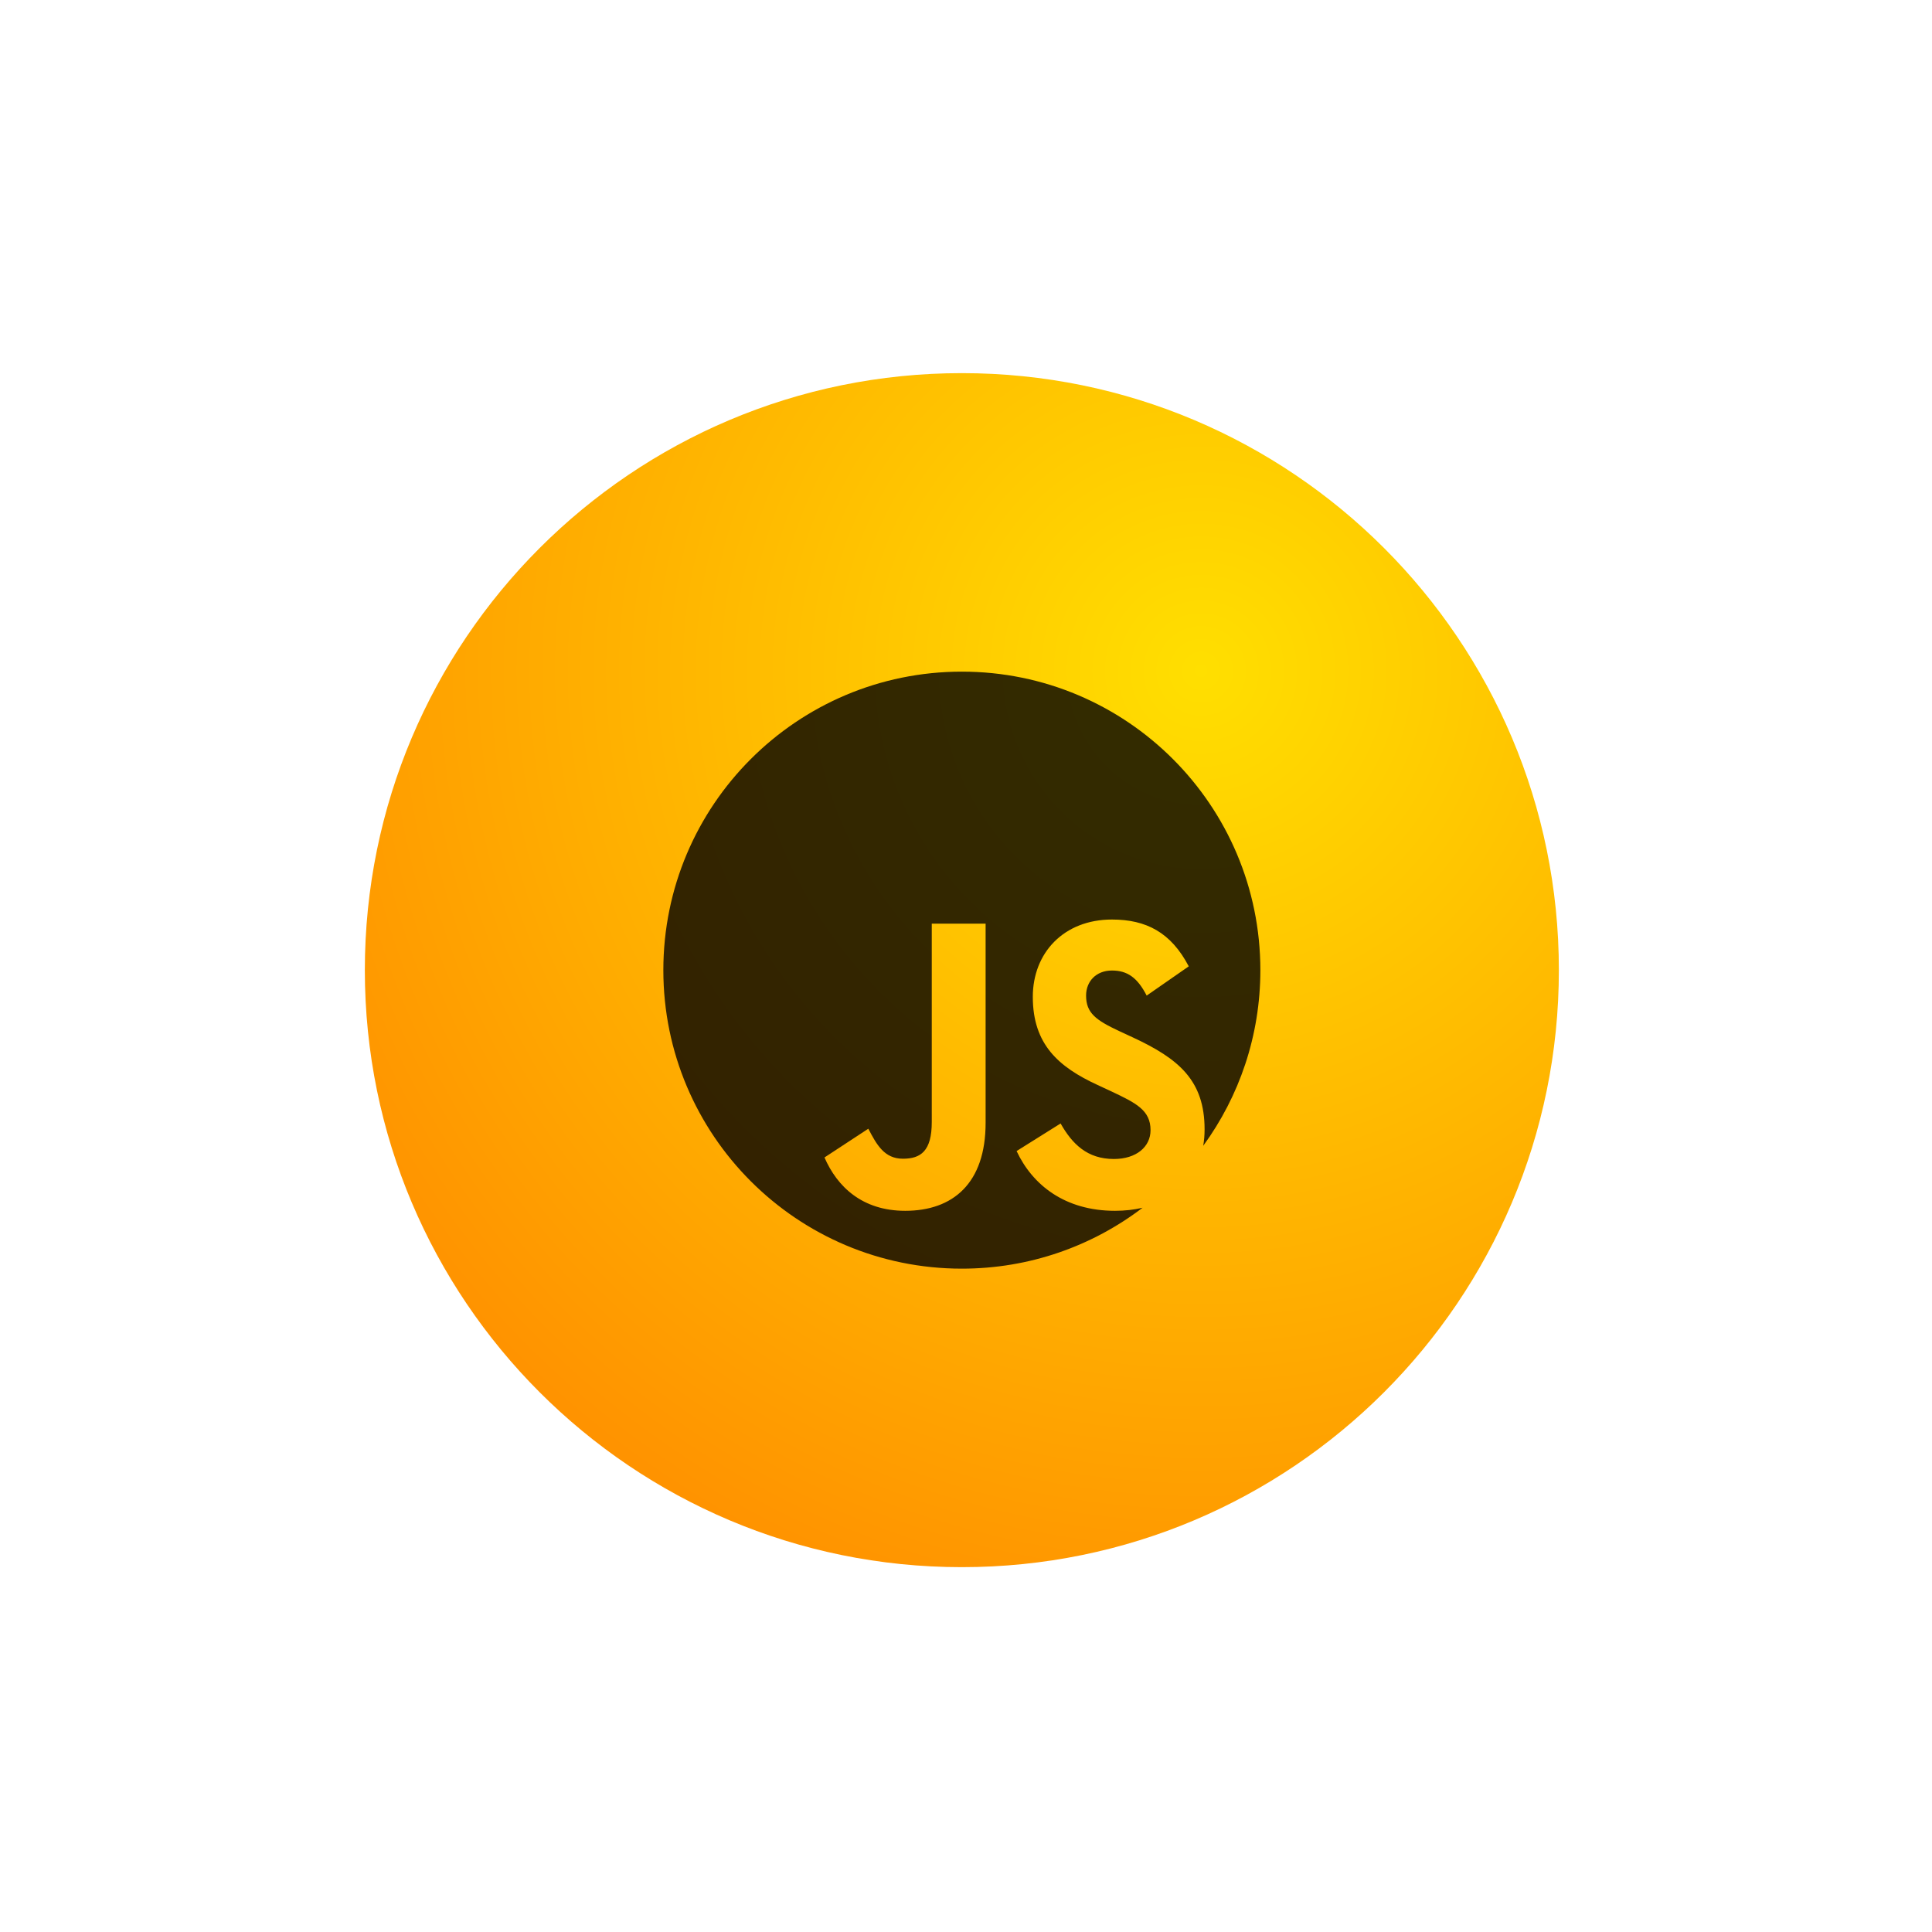
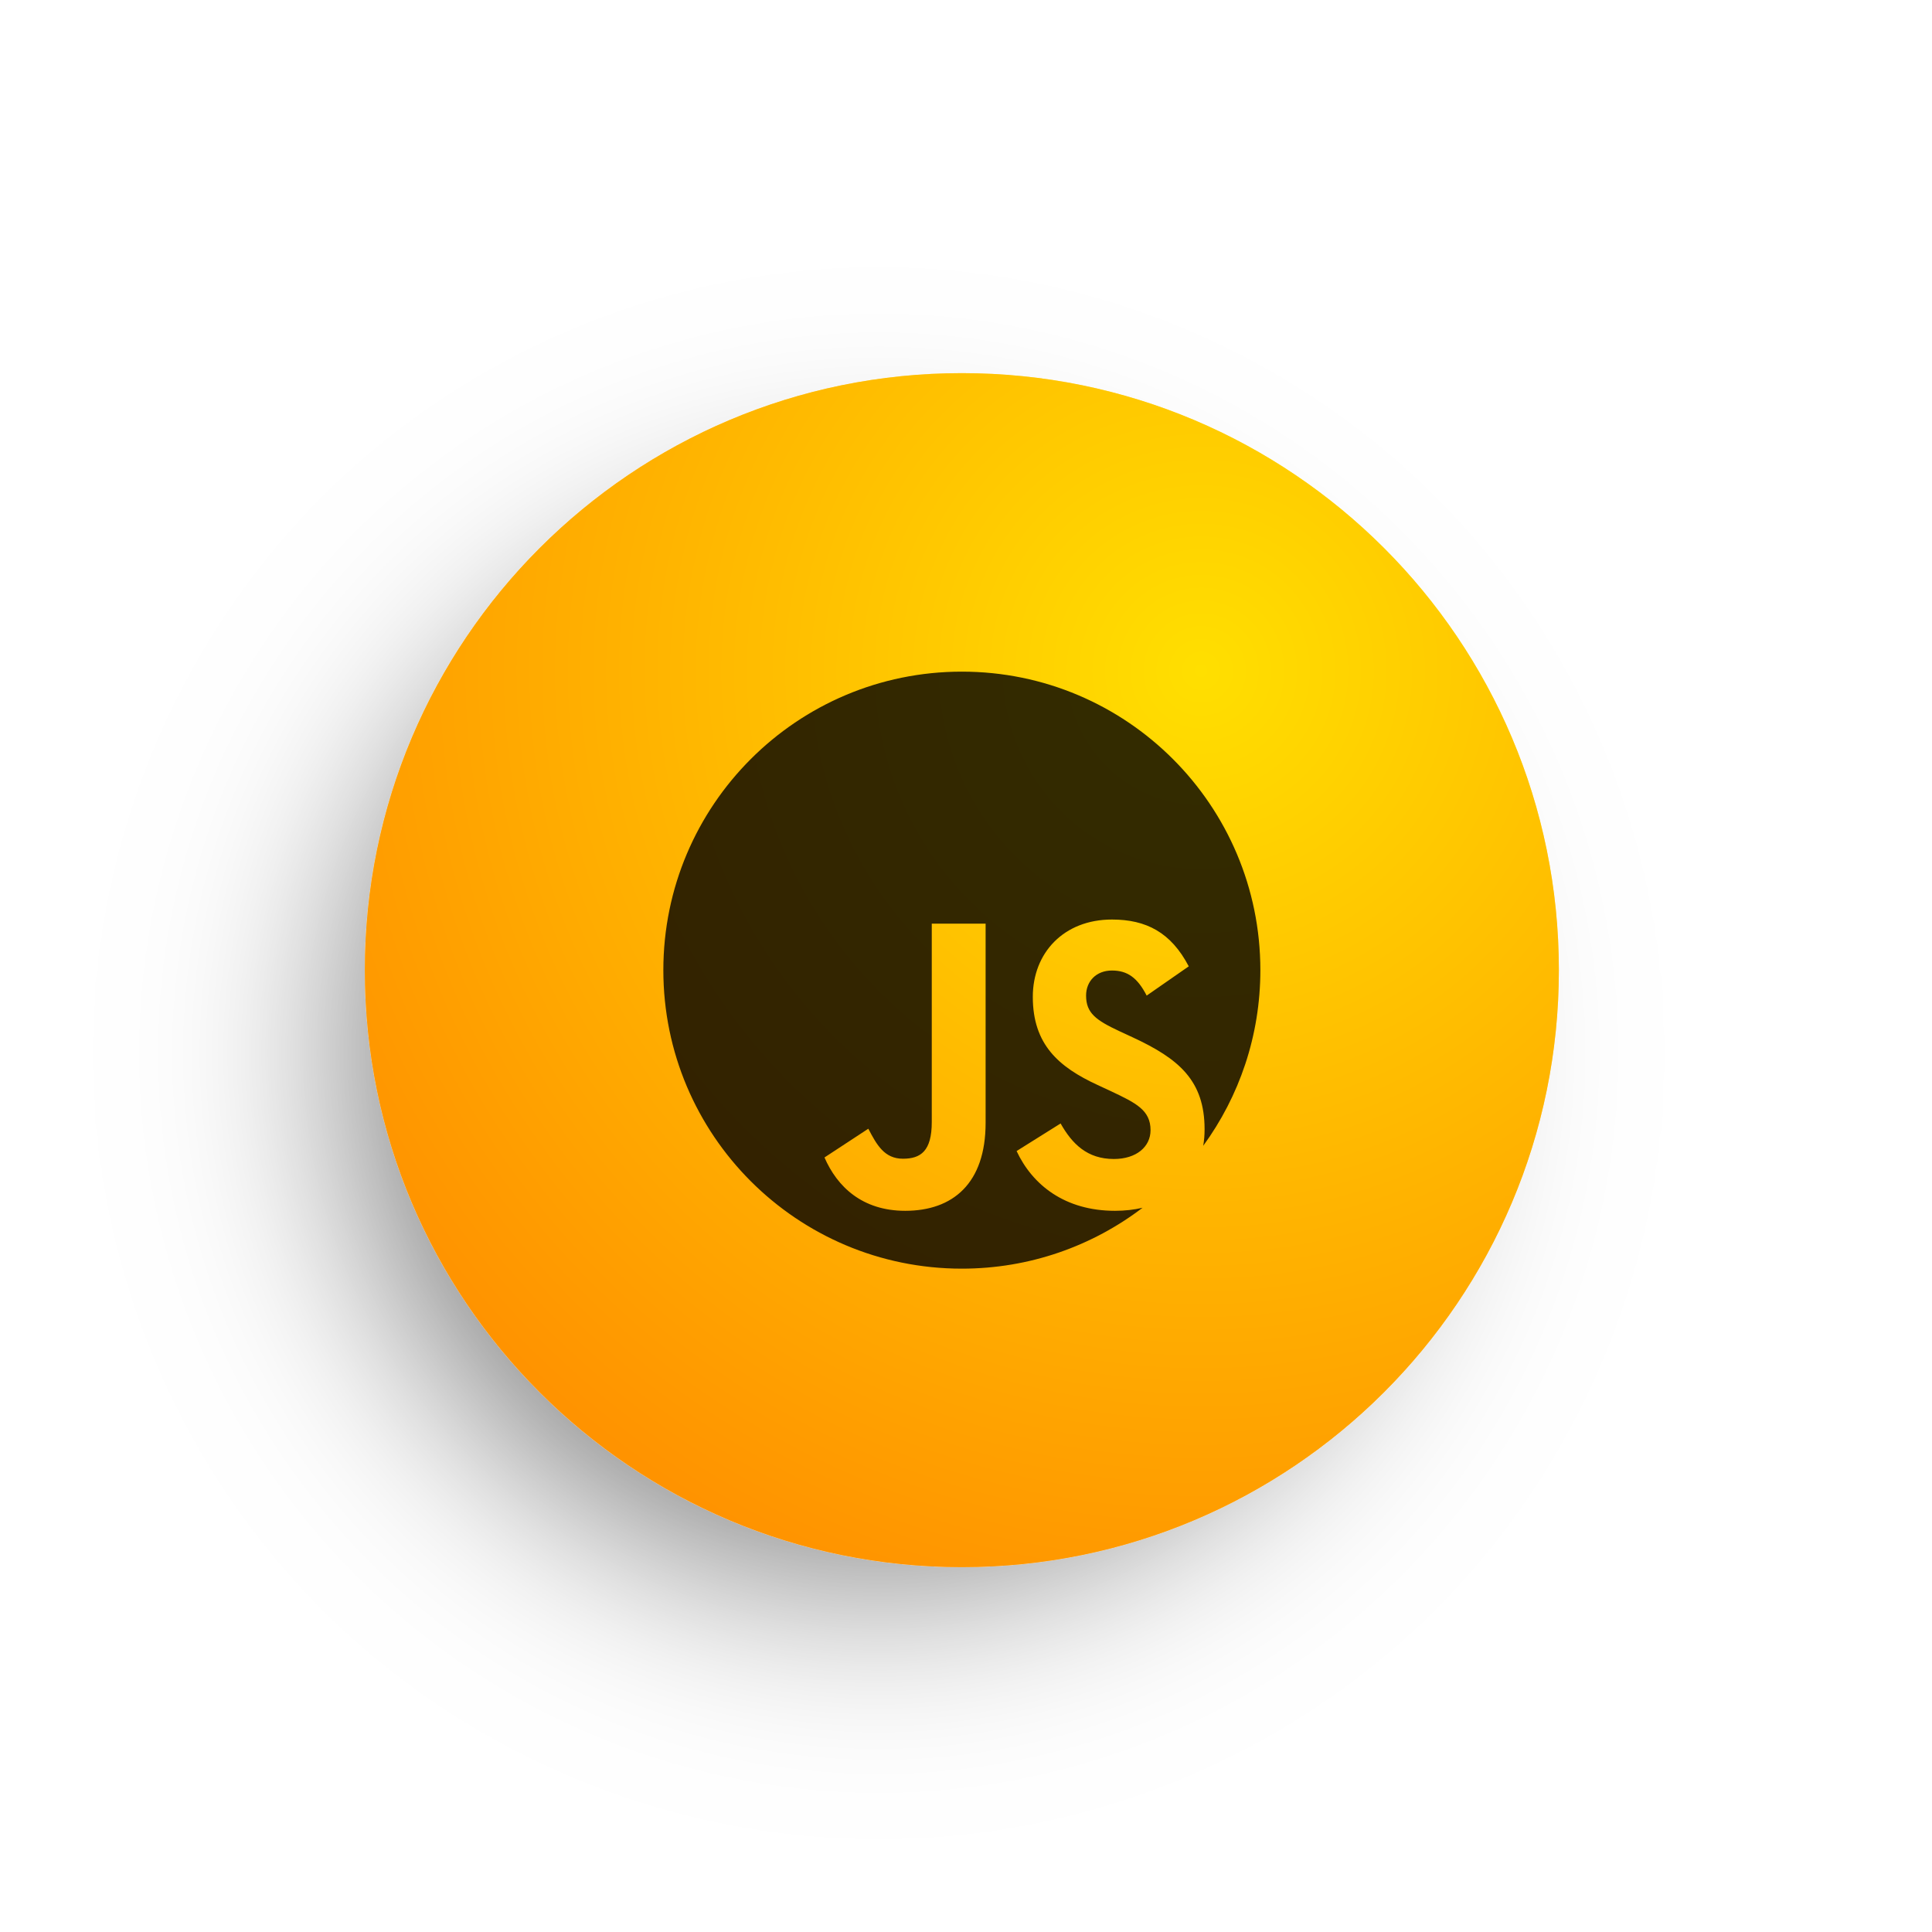
<svg xmlns="http://www.w3.org/2000/svg" width="466px" height="466px" viewBox="0 0 466 466" version="1.1">
  <defs>
    <radialGradient cx="69.84%" cy="25.18%" fx="69.84%" fy="25.18%" r="82.759%" id="radialGradient-4">
      <stop stop-color="#FFDF00" offset="0%" />
      <stop stop-color="#FF9100" offset="100%" />
    </radialGradient>
+     <filter id="drop-shadow" x="-100%" y="-100%" width="350%" height="350%">
+       <feGaussianBlur in="SourceAlpha" stdDeviation="30" />
+       <feOffset dx="-20" dy="20" result="offsetblur" />
+       <feComposite in2="offsetblur" operator="in" />
+       <feMerge>
+         <feMergeNode />
+         <feMergeNode in="SourceGraphic" />
+       </feMerge>
+     </filter>
  </defs>
  <g id="javascript" stroke="none" stroke-width="1" fill="none" fill-rule="evenodd">
    <g transform="translate(88, 90)">
      <g id="color-/-04-yellow" fill="url(#radialGradient-4)" fill-rule="evenodd">
+         <circle id="shape" filter="url(#drop-shadow)" opacity=".5" cx="144" cy="144" r="144" />
        <circle id="shape" cx="144" cy="144" r="144" />
      </g>
      <path d="M202.221,186.368 C202.436,185.113 202.547,183.788 202.547,182.393 C202.547,170.6 196.308,165.359 185.228,160.218 L181.97,158.706 C176.384,156.085 173.963,154.371 173.963,150.138 C173.963,146.711 176.384,144.09 180.202,144.09 C183.926,144.09 186.346,145.804 188.58,150.138 L198.729,143.082 C194.447,134.917 188.488,131.792 180.201,131.792 C168.563,131.792 161.114,139.857 161.114,150.44 C161.114,161.931 167.352,167.374 176.757,171.708 L180.015,173.221 C185.974,176.042 189.512,177.756 189.512,182.594 C189.512,186.626 186.067,189.55 180.667,189.55 C174.243,189.55 170.611,185.921 167.817,180.982 L157.204,187.634 L157.204,187.634 C161.021,195.799 168.842,202.048 180.946,202.048 C183.287,202.048 185.515,201.8 187.589,201.311 C175.49,210.528 160.384,216 144,216 C104.235,216 72,183.765 72,144 C72,104.235 104.235,72 144,72 C183.765,72 216,104.235 216,144 C216,159.837 210.887,174.48 202.221,186.368 Z M110.865,189.183 L110.865,189.181 C113.926,196.218 119.956,202.048 130.344,202.048 C141.846,202.048 149.73,195.414 149.73,180.838 L149.73,132.789 L136.744,132.789 L136.744,180.639 C136.744,187.675 134.054,189.484 129.787,189.484 C125.336,189.484 123.48,186.167 121.44,182.247 L110.865,189.183 Z" id="logo-javascript" fill-opacity="0.8" fill="#000000" />
    </g>
  </g>
</svg>
